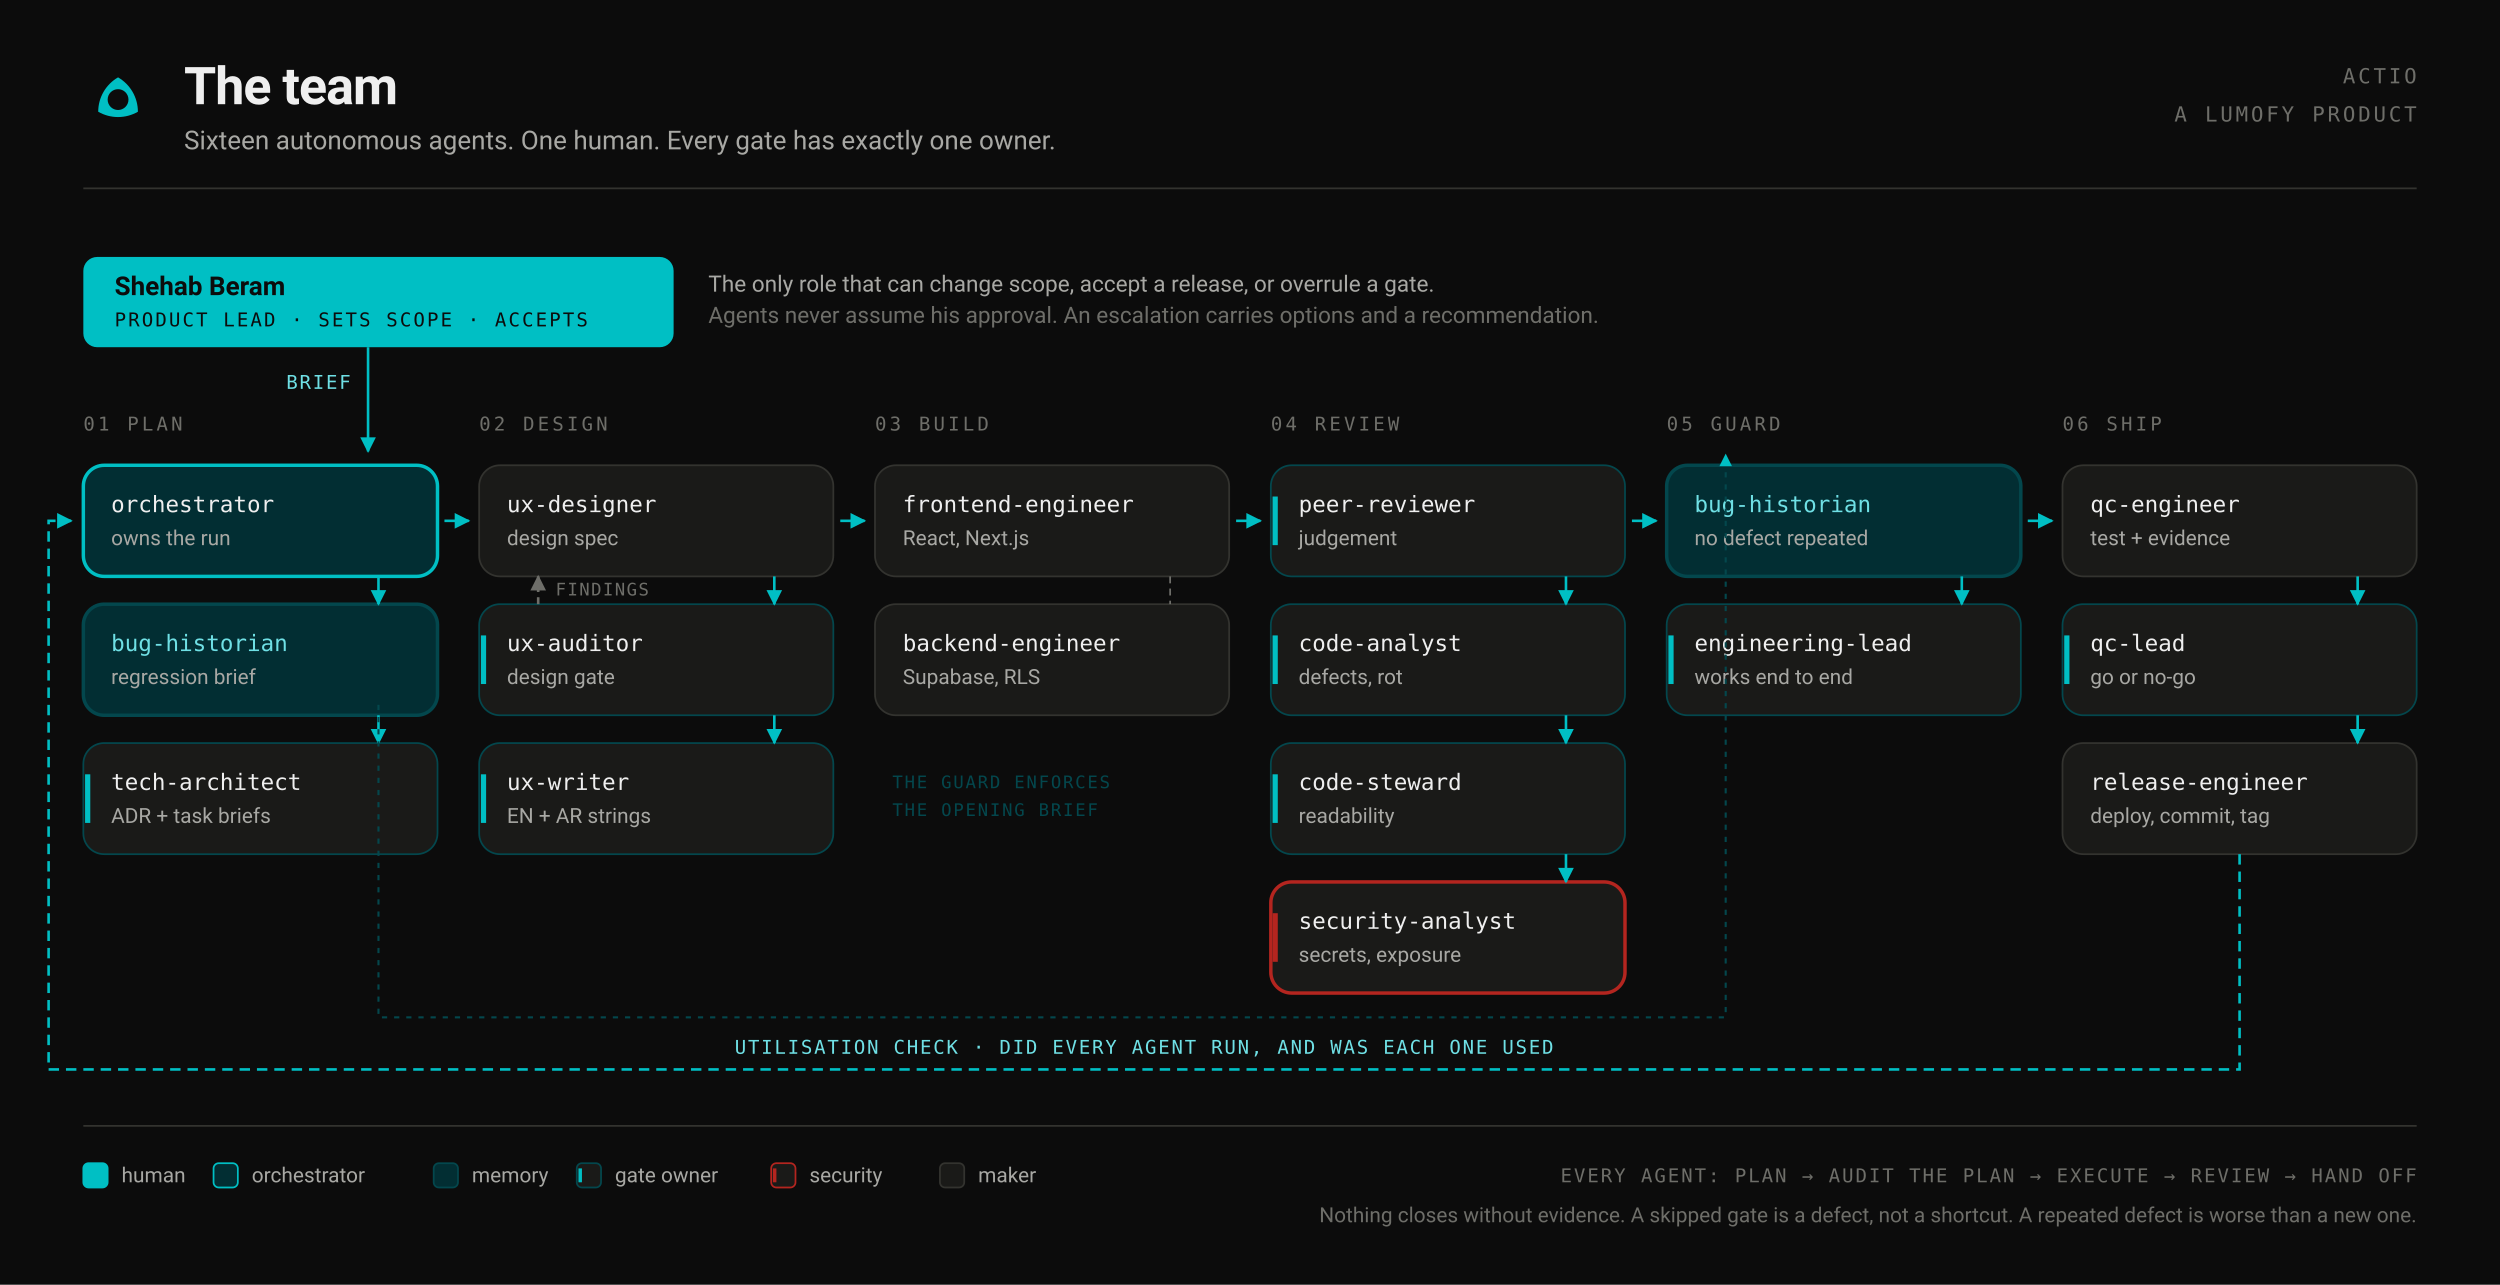
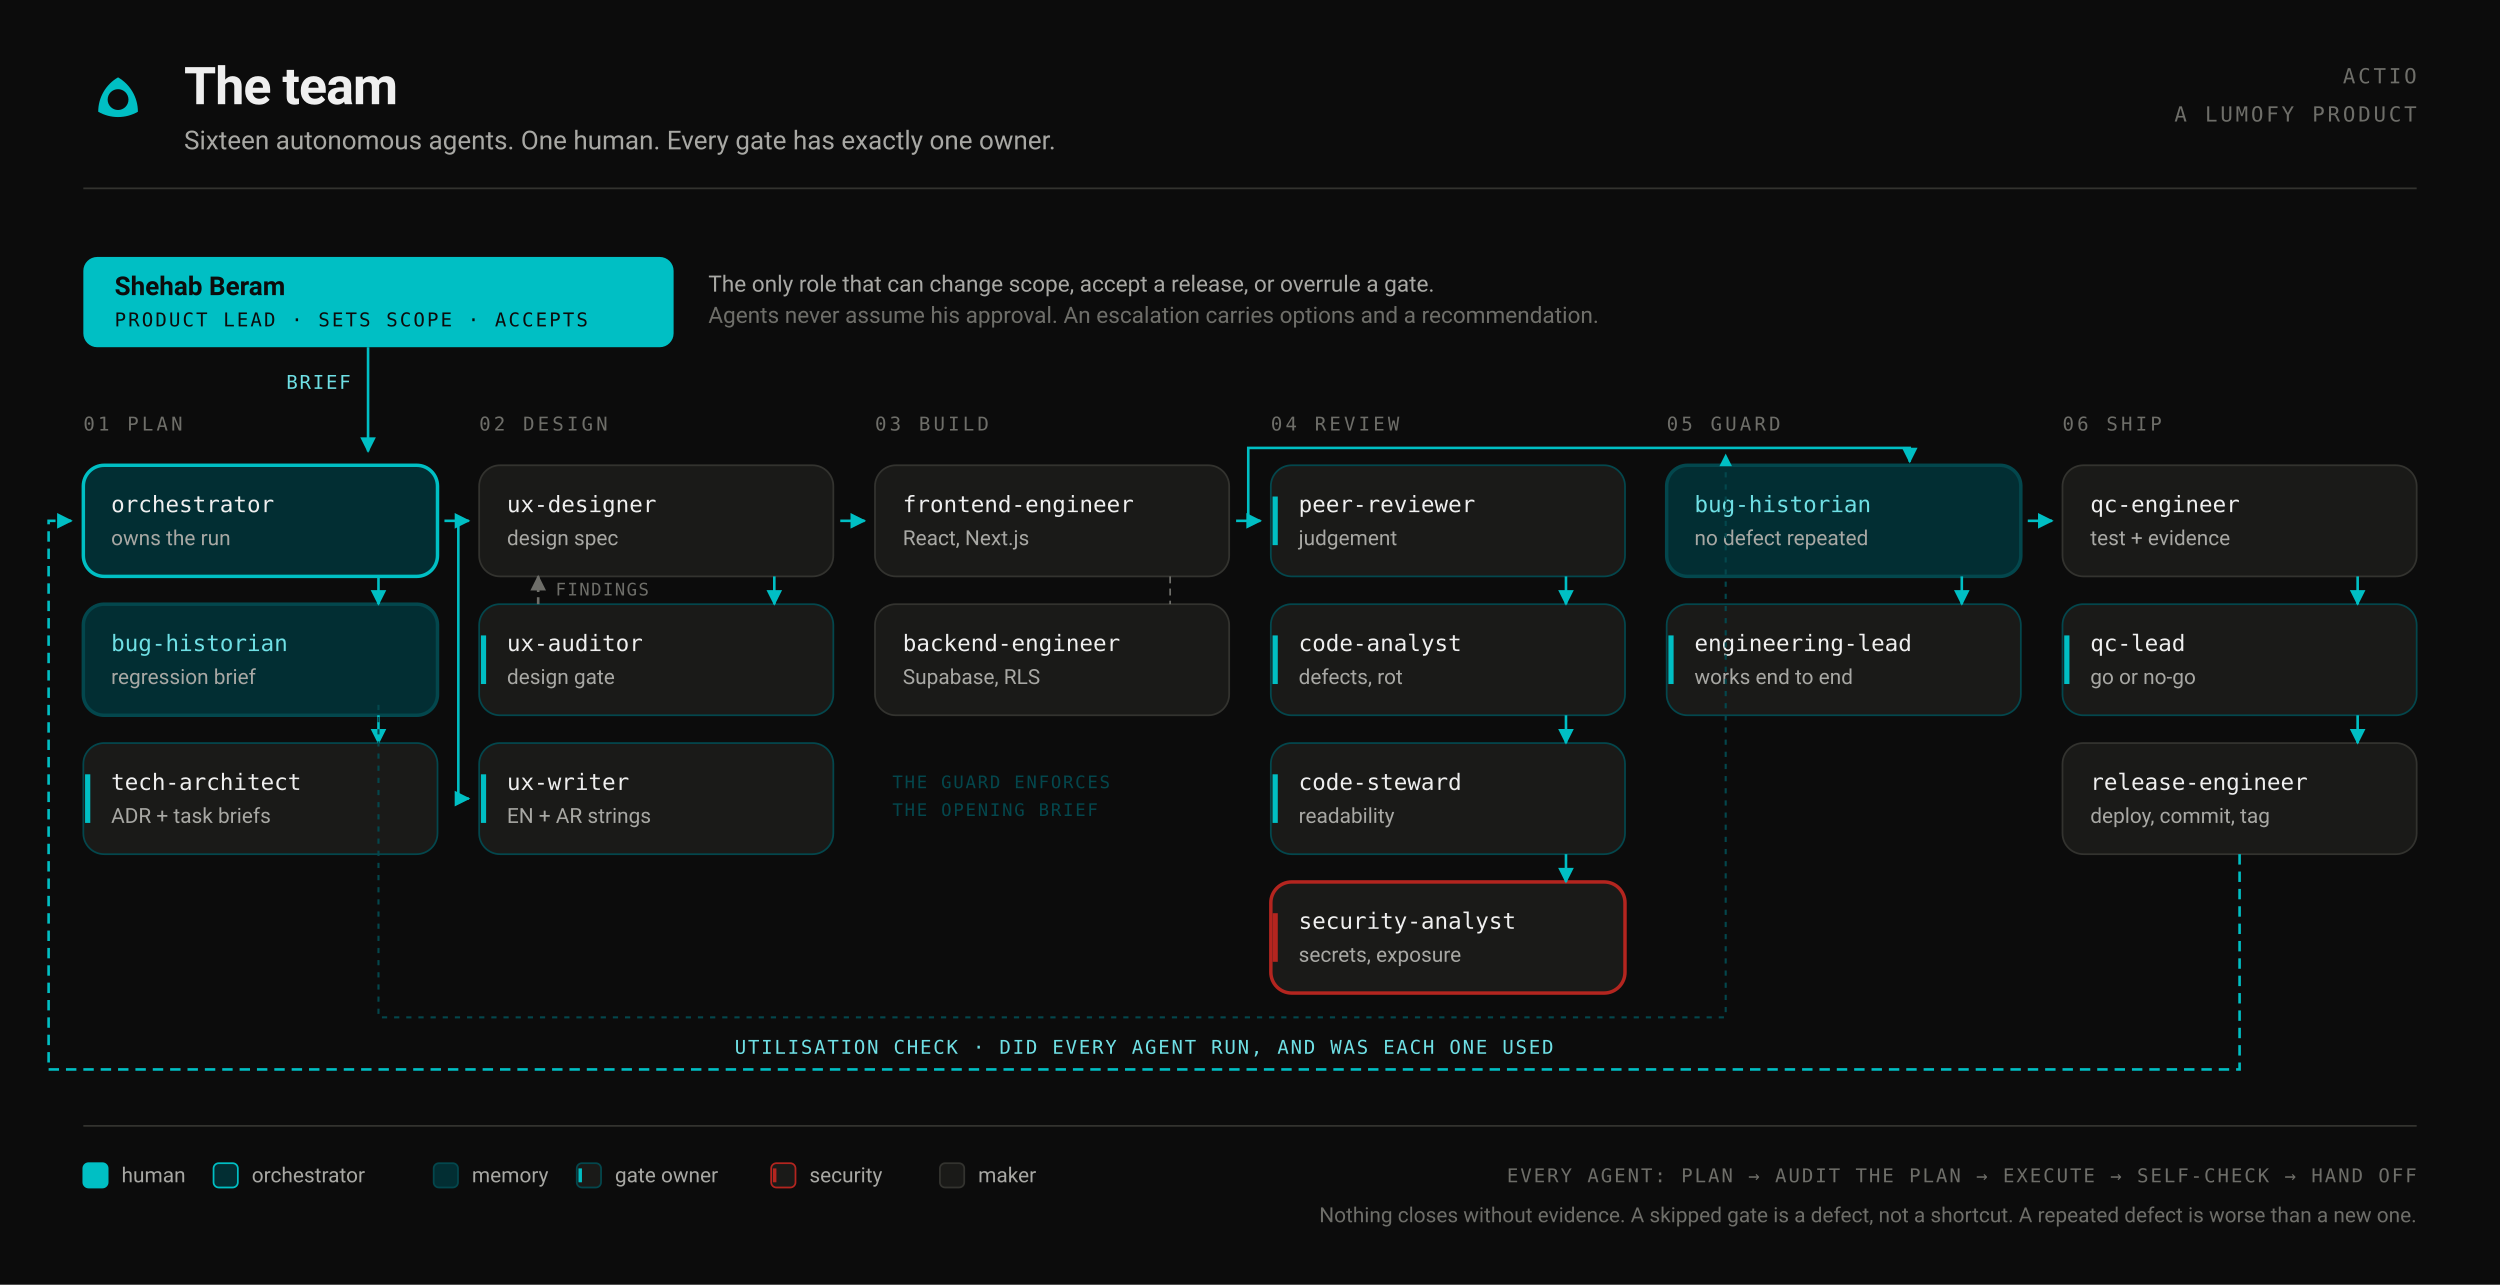
<svg xmlns="http://www.w3.org/2000/svg" viewBox="0 0 1440 740" width="1440" height="740" role="img" aria-label="The Actio delivery swarm: Shehab Beram as Product Lead above sixteen agent roles arranged across plan, design, build, review, guard and ship, with the twelve gate owners marked in the accent colour.">
  <rect width="1440" height="740" fill="#0C0C0C" />
  <defs>
    <marker id="a" viewBox="0 0 10 10" refX="9" refY="5" markerWidth="6" markerHeight="6" orient="auto-start-reverse">
      <path d="M0 0 L10 5 L0 10 z" fill="#00BFC4" />
    </marker>
    <marker id="am" viewBox="0 0 10 10" refX="9" refY="5" markerWidth="6" markerHeight="6" orient="auto-start-reverse">
      <path d="M0 0 L10 5 L0 10 z" fill="#6E6E69" />
    </marker>
  </defs>
  <g transform="translate(48 36) scale(0.4)">
    <path d="M 50 21.4 A 57.158 57.158 0 0 1 78.579 70.9 A 57.158 57.158 0 0 1 21.421 70.9 A 57.158 57.158 0 0 1 50 21.4 Z M 35 53.4 a 15 15 0 1 0 30 0 a 15 15 0 1 0 -30 0 Z" fill="#00BFC4" fill-rule="evenodd" />
  </g>
  <text x="106" y="60" font-family="'IBM Plex Sans','Source Sans 3',-apple-system,BlinkMacSystemFont,'Segoe UI',Roboto,sans-serif" font-size="30" font-weight="600" fill="#EFEFEF" letter-spacing="-0.6">The team</text>
  <text x="106" y="86" font-family="'IBM Plex Sans','Source Sans 3',-apple-system,BlinkMacSystemFont,'Segoe UI',Roboto,sans-serif" font-size="15" fill="#A8A8A4">Sixteen autonomous agents. One human. Every gate has exactly one owner.</text>
  <text x="1392" y="48" text-anchor="end" font-family="'IBM Plex Mono',ui-monospace,SFMono-Regular,Menlo,Consolas,monospace" font-size="12" font-weight="500" fill="#6E6E69" letter-spacing="1.6">ACTIO</text>
  <text x="1392" y="70" text-anchor="end" font-family="'IBM Plex Mono',ui-monospace,SFMono-Regular,Menlo,Consolas,monospace" font-size="12" font-weight="500" fill="#6E6E69" letter-spacing="1.6">A LUMOFY PRODUCT</text>
  <rect x="48" y="108" width="1344" height="1" fill="#33332F" />
  <rect x="48" y="148" width="340" height="52" rx="8" fill="#00BFC4" />
  <text x="66" y="170" font-family="'IBM Plex Sans','Source Sans 3',-apple-system,BlinkMacSystemFont,'Segoe UI',Roboto,sans-serif" font-size="15" font-weight="600" fill="#0C0C0C">Shehab Beram</text>
  <text x="66" y="188" font-family="'IBM Plex Mono',ui-monospace,SFMono-Regular,Menlo,Consolas,monospace" font-size="11" font-weight="500" fill="#0C0C0C" letter-spacing="1.2">PRODUCT LEAD · SETS SCOPE · ACCEPTS</text>
  <text x="408" y="168" font-family="'IBM Plex Sans','Source Sans 3',-apple-system,BlinkMacSystemFont,'Segoe UI',Roboto,sans-serif" font-size="13" fill="#A8A8A4">The only role that can change scope, accept a release, or overrule a gate.</text>
  <text x="408" y="186" font-family="'IBM Plex Sans','Source Sans 3',-apple-system,BlinkMacSystemFont,'Segoe UI',Roboto,sans-serif" font-size="13" fill="#6E6E69">Agents never assume his approval. An escalation carries options and a recommendation.</text>
  <path d="M 212 200 V 260" stroke="#00BFC4" stroke-width="1.5" fill="none" marker-end="url(#a)" />
  <text x="202" y="224" text-anchor="end" font-family="'IBM Plex Mono',ui-monospace,SFMono-Regular,Menlo,Consolas,monospace" font-size="11" fill="#6FE0E5" letter-spacing="1">BRIEF</text>
  <text x="48" y="248" font-family="'IBM Plex Mono',ui-monospace,SFMono-Regular,Menlo,Consolas,monospace" font-size="11" font-weight="500" fill="#6E6E69" letter-spacing="1.8">01 PLAN</text>
  <text x="276" y="248" font-family="'IBM Plex Mono',ui-monospace,SFMono-Regular,Menlo,Consolas,monospace" font-size="11" font-weight="500" fill="#6E6E69" letter-spacing="1.8">02 DESIGN</text>
  <text x="504" y="248" font-family="'IBM Plex Mono',ui-monospace,SFMono-Regular,Menlo,Consolas,monospace" font-size="11" font-weight="500" fill="#6E6E69" letter-spacing="1.8">03 BUILD</text>
  <text x="732" y="248" font-family="'IBM Plex Mono',ui-monospace,SFMono-Regular,Menlo,Consolas,monospace" font-size="11" font-weight="500" fill="#6E6E69" letter-spacing="1.8">04 REVIEW</text>
  <text x="960" y="248" font-family="'IBM Plex Mono',ui-monospace,SFMono-Regular,Menlo,Consolas,monospace" font-size="11" font-weight="500" fill="#6E6E69" letter-spacing="1.8">05 GUARD</text>
  <text x="1188" y="248" font-family="'IBM Plex Mono',ui-monospace,SFMono-Regular,Menlo,Consolas,monospace" font-size="11" font-weight="500" fill="#6E6E69" letter-spacing="1.8">06 SHIP</text>
  <rect x="48" y="268" width="204" height="64" rx="12" fill="#022E33" stroke="#00BFC4" stroke-width="2" />
  <text x="64" y="295" font-family="'IBM Plex Mono',ui-monospace,SFMono-Regular,Menlo,Consolas,monospace" font-size="13" font-weight="500" fill="#EFEFEF">orchestrator</text>
  <text x="64" y="314" font-family="'IBM Plex Sans','Source Sans 3',-apple-system,BlinkMacSystemFont,'Segoe UI',Roboto,sans-serif" font-size="12" fill="#A8A8A4">owns the run</text>
  <rect x="48" y="348" width="204" height="64" rx="12" fill="#022E33" stroke="#03474D" stroke-width="2" />
  <text x="64" y="375" font-family="'IBM Plex Mono',ui-monospace,SFMono-Regular,Menlo,Consolas,monospace" font-size="13" font-weight="500" fill="#6FE0E5">bug-historian</text>
  <text x="64" y="394" font-family="'IBM Plex Sans','Source Sans 3',-apple-system,BlinkMacSystemFont,'Segoe UI',Roboto,sans-serif" font-size="12" fill="#A8A8A4">regression brief</text>
  <rect x="48" y="428" width="204" height="64" rx="12" fill="#1A1A18" stroke="#03474D" stroke-width="1" />
  <rect x="49" y="446" width="3" height="28" fill="#00BFC4" />
  <text x="64" y="455" font-family="'IBM Plex Mono',ui-monospace,SFMono-Regular,Menlo,Consolas,monospace" font-size="13" font-weight="500" fill="#EFEFEF">tech-architect</text>
  <text x="64" y="474" font-family="'IBM Plex Sans','Source Sans 3',-apple-system,BlinkMacSystemFont,'Segoe UI',Roboto,sans-serif" font-size="12" fill="#A8A8A4">ADR + task briefs</text>
  <rect x="276" y="268" width="204" height="64" rx="12" fill="#1A1A18" stroke="#33332F" stroke-width="1" />
  <text x="292" y="295" font-family="'IBM Plex Mono',ui-monospace,SFMono-Regular,Menlo,Consolas,monospace" font-size="13" font-weight="500" fill="#EFEFEF">ux-designer</text>
  <text x="292" y="314" font-family="'IBM Plex Sans','Source Sans 3',-apple-system,BlinkMacSystemFont,'Segoe UI',Roboto,sans-serif" font-size="12" fill="#A8A8A4">design spec</text>
  <rect x="276" y="348" width="204" height="64" rx="12" fill="#1A1A18" stroke="#03474D" stroke-width="1" />
  <rect x="277" y="366" width="3" height="28" fill="#00BFC4" />
  <text x="292" y="375" font-family="'IBM Plex Mono',ui-monospace,SFMono-Regular,Menlo,Consolas,monospace" font-size="13" font-weight="500" fill="#EFEFEF">ux-auditor</text>
  <text x="292" y="394" font-family="'IBM Plex Sans','Source Sans 3',-apple-system,BlinkMacSystemFont,'Segoe UI',Roboto,sans-serif" font-size="12" fill="#A8A8A4">design gate</text>
  <rect x="276" y="428" width="204" height="64" rx="12" fill="#1A1A18" stroke="#03474D" stroke-width="1" />
  <rect x="277" y="446" width="3" height="28" fill="#00BFC4" />
  <text x="292" y="455" font-family="'IBM Plex Mono',ui-monospace,SFMono-Regular,Menlo,Consolas,monospace" font-size="13" font-weight="500" fill="#EFEFEF">ux-writer</text>
  <text x="292" y="474" font-family="'IBM Plex Sans','Source Sans 3',-apple-system,BlinkMacSystemFont,'Segoe UI',Roboto,sans-serif" font-size="12" fill="#A8A8A4">EN + AR strings</text>
  <rect x="504" y="268" width="204" height="64" rx="12" fill="#1A1A18" stroke="#33332F" stroke-width="1" />
  <text x="520" y="295" font-family="'IBM Plex Mono',ui-monospace,SFMono-Regular,Menlo,Consolas,monospace" font-size="13" font-weight="500" fill="#EFEFEF">frontend-engineer</text>
  <text x="520" y="314" font-family="'IBM Plex Sans','Source Sans 3',-apple-system,BlinkMacSystemFont,'Segoe UI',Roboto,sans-serif" font-size="12" fill="#A8A8A4">React, Next.js</text>
  <rect x="504" y="348" width="204" height="64" rx="12" fill="#1A1A18" stroke="#33332F" stroke-width="1" />
  <text x="520" y="375" font-family="'IBM Plex Mono',ui-monospace,SFMono-Regular,Menlo,Consolas,monospace" font-size="13" font-weight="500" fill="#EFEFEF">backend-engineer</text>
  <text x="520" y="394" font-family="'IBM Plex Sans','Source Sans 3',-apple-system,BlinkMacSystemFont,'Segoe UI',Roboto,sans-serif" font-size="12" fill="#A8A8A4">Supabase, RLS</text>
  <rect x="732" y="268" width="204" height="64" rx="12" fill="#1A1A18" stroke="#03474D" stroke-width="1" />
  <rect x="733" y="286" width="3" height="28" fill="#00BFC4" />
  <text x="748" y="295" font-family="'IBM Plex Mono',ui-monospace,SFMono-Regular,Menlo,Consolas,monospace" font-size="13" font-weight="500" fill="#EFEFEF">peer-reviewer</text>
  <text x="748" y="314" font-family="'IBM Plex Sans','Source Sans 3',-apple-system,BlinkMacSystemFont,'Segoe UI',Roboto,sans-serif" font-size="12" fill="#A8A8A4">judgement</text>
  <rect x="732" y="348" width="204" height="64" rx="12" fill="#1A1A18" stroke="#03474D" stroke-width="1" />
  <rect x="733" y="366" width="3" height="28" fill="#00BFC4" />
  <text x="748" y="375" font-family="'IBM Plex Mono',ui-monospace,SFMono-Regular,Menlo,Consolas,monospace" font-size="13" font-weight="500" fill="#EFEFEF">code-analyst</text>
  <text x="748" y="394" font-family="'IBM Plex Sans','Source Sans 3',-apple-system,BlinkMacSystemFont,'Segoe UI',Roboto,sans-serif" font-size="12" fill="#A8A8A4">defects, rot</text>
  <rect x="732" y="428" width="204" height="64" rx="12" fill="#1A1A18" stroke="#03474D" stroke-width="1" />
  <rect x="733" y="446" width="3" height="28" fill="#00BFC4" />
  <text x="748" y="455" font-family="'IBM Plex Mono',ui-monospace,SFMono-Regular,Menlo,Consolas,monospace" font-size="13" font-weight="500" fill="#EFEFEF">code-steward</text>
  <text x="748" y="474" font-family="'IBM Plex Sans','Source Sans 3',-apple-system,BlinkMacSystemFont,'Segoe UI',Roboto,sans-serif" font-size="12" fill="#A8A8A4">readability</text>
  <rect x="732" y="508" width="204" height="64" rx="12" fill="#1A1A18" stroke="#B4251F" stroke-width="2" />
  <rect x="733" y="526" width="3" height="28" fill="#B4251F" />
  <text x="748" y="535" font-family="'IBM Plex Mono',ui-monospace,SFMono-Regular,Menlo,Consolas,monospace" font-size="13" font-weight="500" fill="#EFEFEF">security-analyst</text>
  <text x="748" y="554" font-family="'IBM Plex Sans','Source Sans 3',-apple-system,BlinkMacSystemFont,'Segoe UI',Roboto,sans-serif" font-size="12" fill="#A8A8A4">secrets, exposure</text>
  <rect x="960" y="268" width="204" height="64" rx="12" fill="#022E33" stroke="#03474D" stroke-width="2" />
  <text x="976" y="295" font-family="'IBM Plex Mono',ui-monospace,SFMono-Regular,Menlo,Consolas,monospace" font-size="13" font-weight="500" fill="#6FE0E5">bug-historian</text>
  <text x="976" y="314" font-family="'IBM Plex Sans','Source Sans 3',-apple-system,BlinkMacSystemFont,'Segoe UI',Roboto,sans-serif" font-size="12" fill="#A8A8A4">no defect repeated</text>
  <rect x="960" y="348" width="204" height="64" rx="12" fill="#1A1A18" stroke="#03474D" stroke-width="1" />
  <rect x="961" y="366" width="3" height="28" fill="#00BFC4" />
  <text x="976" y="375" font-family="'IBM Plex Mono',ui-monospace,SFMono-Regular,Menlo,Consolas,monospace" font-size="13" font-weight="500" fill="#EFEFEF">engineering-lead</text>
  <text x="976" y="394" font-family="'IBM Plex Sans','Source Sans 3',-apple-system,BlinkMacSystemFont,'Segoe UI',Roboto,sans-serif" font-size="12" fill="#A8A8A4">works end to end</text>
  <rect x="1188" y="268" width="204" height="64" rx="12" fill="#1A1A18" stroke="#33332F" stroke-width="1" />
  <text x="1204" y="295" font-family="'IBM Plex Mono',ui-monospace,SFMono-Regular,Menlo,Consolas,monospace" font-size="13" font-weight="500" fill="#EFEFEF">qc-engineer</text>
  <text x="1204" y="314" font-family="'IBM Plex Sans','Source Sans 3',-apple-system,BlinkMacSystemFont,'Segoe UI',Roboto,sans-serif" font-size="12" fill="#A8A8A4">test + evidence</text>
  <rect x="1188" y="348" width="204" height="64" rx="12" fill="#1A1A18" stroke="#03474D" stroke-width="1" />
  <rect x="1189" y="366" width="3" height="28" fill="#00BFC4" />
  <text x="1204" y="375" font-family="'IBM Plex Mono',ui-monospace,SFMono-Regular,Menlo,Consolas,monospace" font-size="13" font-weight="500" fill="#EFEFEF">qc-lead</text>
  <text x="1204" y="394" font-family="'IBM Plex Sans','Source Sans 3',-apple-system,BlinkMacSystemFont,'Segoe UI',Roboto,sans-serif" font-size="12" fill="#A8A8A4">go or no-go</text>
  <rect x="1188" y="428" width="204" height="64" rx="12" fill="#1A1A18" stroke="#33332F" stroke-width="1" />
  <text x="1204" y="455" font-family="'IBM Plex Mono',ui-monospace,SFMono-Regular,Menlo,Consolas,monospace" font-size="13" font-weight="500" fill="#EFEFEF">release-engineer</text>
  <text x="1204" y="474" font-family="'IBM Plex Sans','Source Sans 3',-apple-system,BlinkMacSystemFont,'Segoe UI',Roboto,sans-serif" font-size="12" fill="#A8A8A4">deploy, commit, tag</text>
  <path d="M 256 300 H 270" stroke="#00BFC4" stroke-width="1.5" fill="none" marker-end="url(#a)" />
  <path d="M 484 300 H 498" stroke="#00BFC4" stroke-width="1.5" fill="none" marker-end="url(#a)" />
  <path d="M 712 300 H 726" stroke="#00BFC4" stroke-width="1.5" fill="none" marker-end="url(#a)" />
-   <path d="M 940 300 H 954" stroke="#00BFC4" stroke-width="1.5" fill="none" marker-end="url(#a)" />
+   <path d="M 719 300 V 258 H 1100 V 266" stroke="#00BFC4" stroke-width="1.5" fill="none" marker-end="url(#a)" />
  <path d="M 1168 300 H 1182" stroke="#00BFC4" stroke-width="1.5" fill="none" marker-end="url(#a)" />
  <path d="M 218 332 V 348" stroke="#00BFC4" stroke-width="1.5" fill="none" marker-end="url(#a)" />
  <path d="M 218 412 V 428" stroke="#00BFC4" stroke-width="1.5" fill="none" marker-end="url(#a)" />
  <path d="M 446 332 V 348" stroke="#00BFC4" stroke-width="1.5" fill="none" marker-end="url(#a)" />
-   <path d="M 446 412 V 428" stroke="#00BFC4" stroke-width="1.5" fill="none" marker-end="url(#a)" />
+   <path d="M 264 300 V 460 H 270" stroke="#00BFC4" stroke-width="1.5" fill="none" marker-end="url(#a)" />
  <path d="M 902 332 V 348" stroke="#00BFC4" stroke-width="1.5" fill="none" marker-end="url(#a)" />
  <path d="M 902 412 V 428" stroke="#00BFC4" stroke-width="1.5" fill="none" marker-end="url(#a)" />
  <path d="M 902 492 V 508" stroke="#00BFC4" stroke-width="1.5" fill="none" marker-end="url(#a)" />
  <path d="M 1130 332 V 348" stroke="#00BFC4" stroke-width="1.5" fill="none" marker-end="url(#a)" />
  <path d="M 1358 332 V 348" stroke="#00BFC4" stroke-width="1.5" fill="none" marker-end="url(#a)" />
  <path d="M 1358 412 V 428" stroke="#00BFC4" stroke-width="1.5" fill="none" marker-end="url(#a)" />
  <path d="M 310 348 V 332" stroke="#6E6E69" stroke-width="1.5" fill="none" stroke-dasharray="4 3" marker-end="url(#am)" />
  <text x="320" y="343" font-family="'IBM Plex Mono',ui-monospace,SFMono-Regular,Menlo,Consolas,monospace" font-size="10" fill="#6E6E69" letter-spacing="0.8">FINDINGS</text>
  <path d="M 674 332 V 348" stroke="#6E6E69" stroke-width="1" fill="none" stroke-dasharray="4 3" />
  <path d="M 218 406 V 586 H 994 V 262" stroke="#03474D" stroke-width="1.2" fill="none" stroke-dasharray="3 4" marker-end="url(#a)" />
  <text x="514" y="454" font-family="'IBM Plex Mono',ui-monospace,SFMono-Regular,Menlo,Consolas,monospace" font-size="10" fill="#03474D" letter-spacing="1">THE GUARD ENFORCES</text>
  <text x="514" y="470" font-family="'IBM Plex Mono',ui-monospace,SFMono-Regular,Menlo,Consolas,monospace" font-size="10" fill="#03474D" letter-spacing="1">THE OPENING BRIEF</text>
  <path d="M 1290 492 V 616 H 28 V 300 H 41" stroke="#00BFC4" stroke-width="1.5" fill="none" stroke-dasharray="6 4" marker-end="url(#a)" />
  <text x="659" y="607" text-anchor="middle" font-family="'IBM Plex Mono',ui-monospace,SFMono-Regular,Menlo,Consolas,monospace" font-size="11" fill="#6FE0E5" letter-spacing="1">UTILISATION CHECK · DID EVERY AGENT RUN, AND WAS EACH ONE USED</text>
  <rect x="48" y="648" width="1344" height="1" fill="#33332F" />
  <rect x="48" y="670" width="14" height="14" rx="3" fill="#00BFC4" stroke="#00BFC4" stroke-width="1" />
  <text x="70" y="681" font-family="'IBM Plex Sans','Source Sans 3',-apple-system,BlinkMacSystemFont,'Segoe UI',Roboto,sans-serif" font-size="12" fill="#A8A8A4">human</text>
  <rect x="123" y="670" width="14" height="14" rx="3" fill="#022E33" stroke="#00BFC4" stroke-width="1" />
  <text x="145" y="681" font-family="'IBM Plex Sans','Source Sans 3',-apple-system,BlinkMacSystemFont,'Segoe UI',Roboto,sans-serif" font-size="12" fill="#A8A8A4">orchestrator</text>
  <rect x="249.8" y="670" width="14" height="14" rx="3" fill="#022E33" stroke="#03474D" stroke-width="1" />
  <text x="271.8" y="681" font-family="'IBM Plex Sans','Source Sans 3',-apple-system,BlinkMacSystemFont,'Segoe UI',Roboto,sans-serif" font-size="12" fill="#A8A8A4">memory</text>
  <rect x="332.2" y="670" width="14" height="14" rx="3" fill="#1A1A18" stroke="#03474D" stroke-width="1" />
  <rect x="333.2" y="673" width="2" height="8" fill="#00BFC4" />
  <text x="354.2" y="681" font-family="'IBM Plex Sans','Source Sans 3',-apple-system,BlinkMacSystemFont,'Segoe UI',Roboto,sans-serif" font-size="12" fill="#A8A8A4">gate owner</text>
  <rect x="444.2" y="670" width="14" height="14" rx="3" fill="#1A1A18" stroke="#B4251F" stroke-width="1" />
  <rect x="445.2" y="673" width="2" height="8" fill="#B4251F" />
  <text x="466.2" y="681" font-family="'IBM Plex Sans','Source Sans 3',-apple-system,BlinkMacSystemFont,'Segoe UI',Roboto,sans-serif" font-size="12" fill="#A8A8A4">security</text>
  <rect x="541.4" y="670" width="14" height="14" rx="3" fill="#1A1A18" stroke="#33332F" stroke-width="1" />
  <text x="563.4" y="681" font-family="'IBM Plex Sans','Source Sans 3',-apple-system,BlinkMacSystemFont,'Segoe UI',Roboto,sans-serif" font-size="12" fill="#A8A8A4">maker</text>
-   <text x="1392" y="681" text-anchor="end" font-family="'IBM Plex Mono',ui-monospace,SFMono-Regular,Menlo,Consolas,monospace" font-size="11" fill="#6E6E69" letter-spacing="1.1">EVERY AGENT: PLAN → AUDIT THE PLAN → EXECUTE → REVIEW → HAND OFF</text>
+   <text x="1392" y="681" text-anchor="end" font-family="'IBM Plex Mono',ui-monospace,SFMono-Regular,Menlo,Consolas,monospace" font-size="11" fill="#6E6E69" letter-spacing="1.1">EVERY AGENT: PLAN → AUDIT THE PLAN → EXECUTE → SELF-CHECK → HAND OFF</text>
  <text x="1392" y="704" text-anchor="end" font-family="'IBM Plex Sans','Source Sans 3',-apple-system,BlinkMacSystemFont,'Segoe UI',Roboto,sans-serif" font-size="12" fill="#6E6E69">Nothing closes without evidence. A skipped gate is a defect, not a shortcut. A repeated defect is worse than a new one.</text>
</svg>
